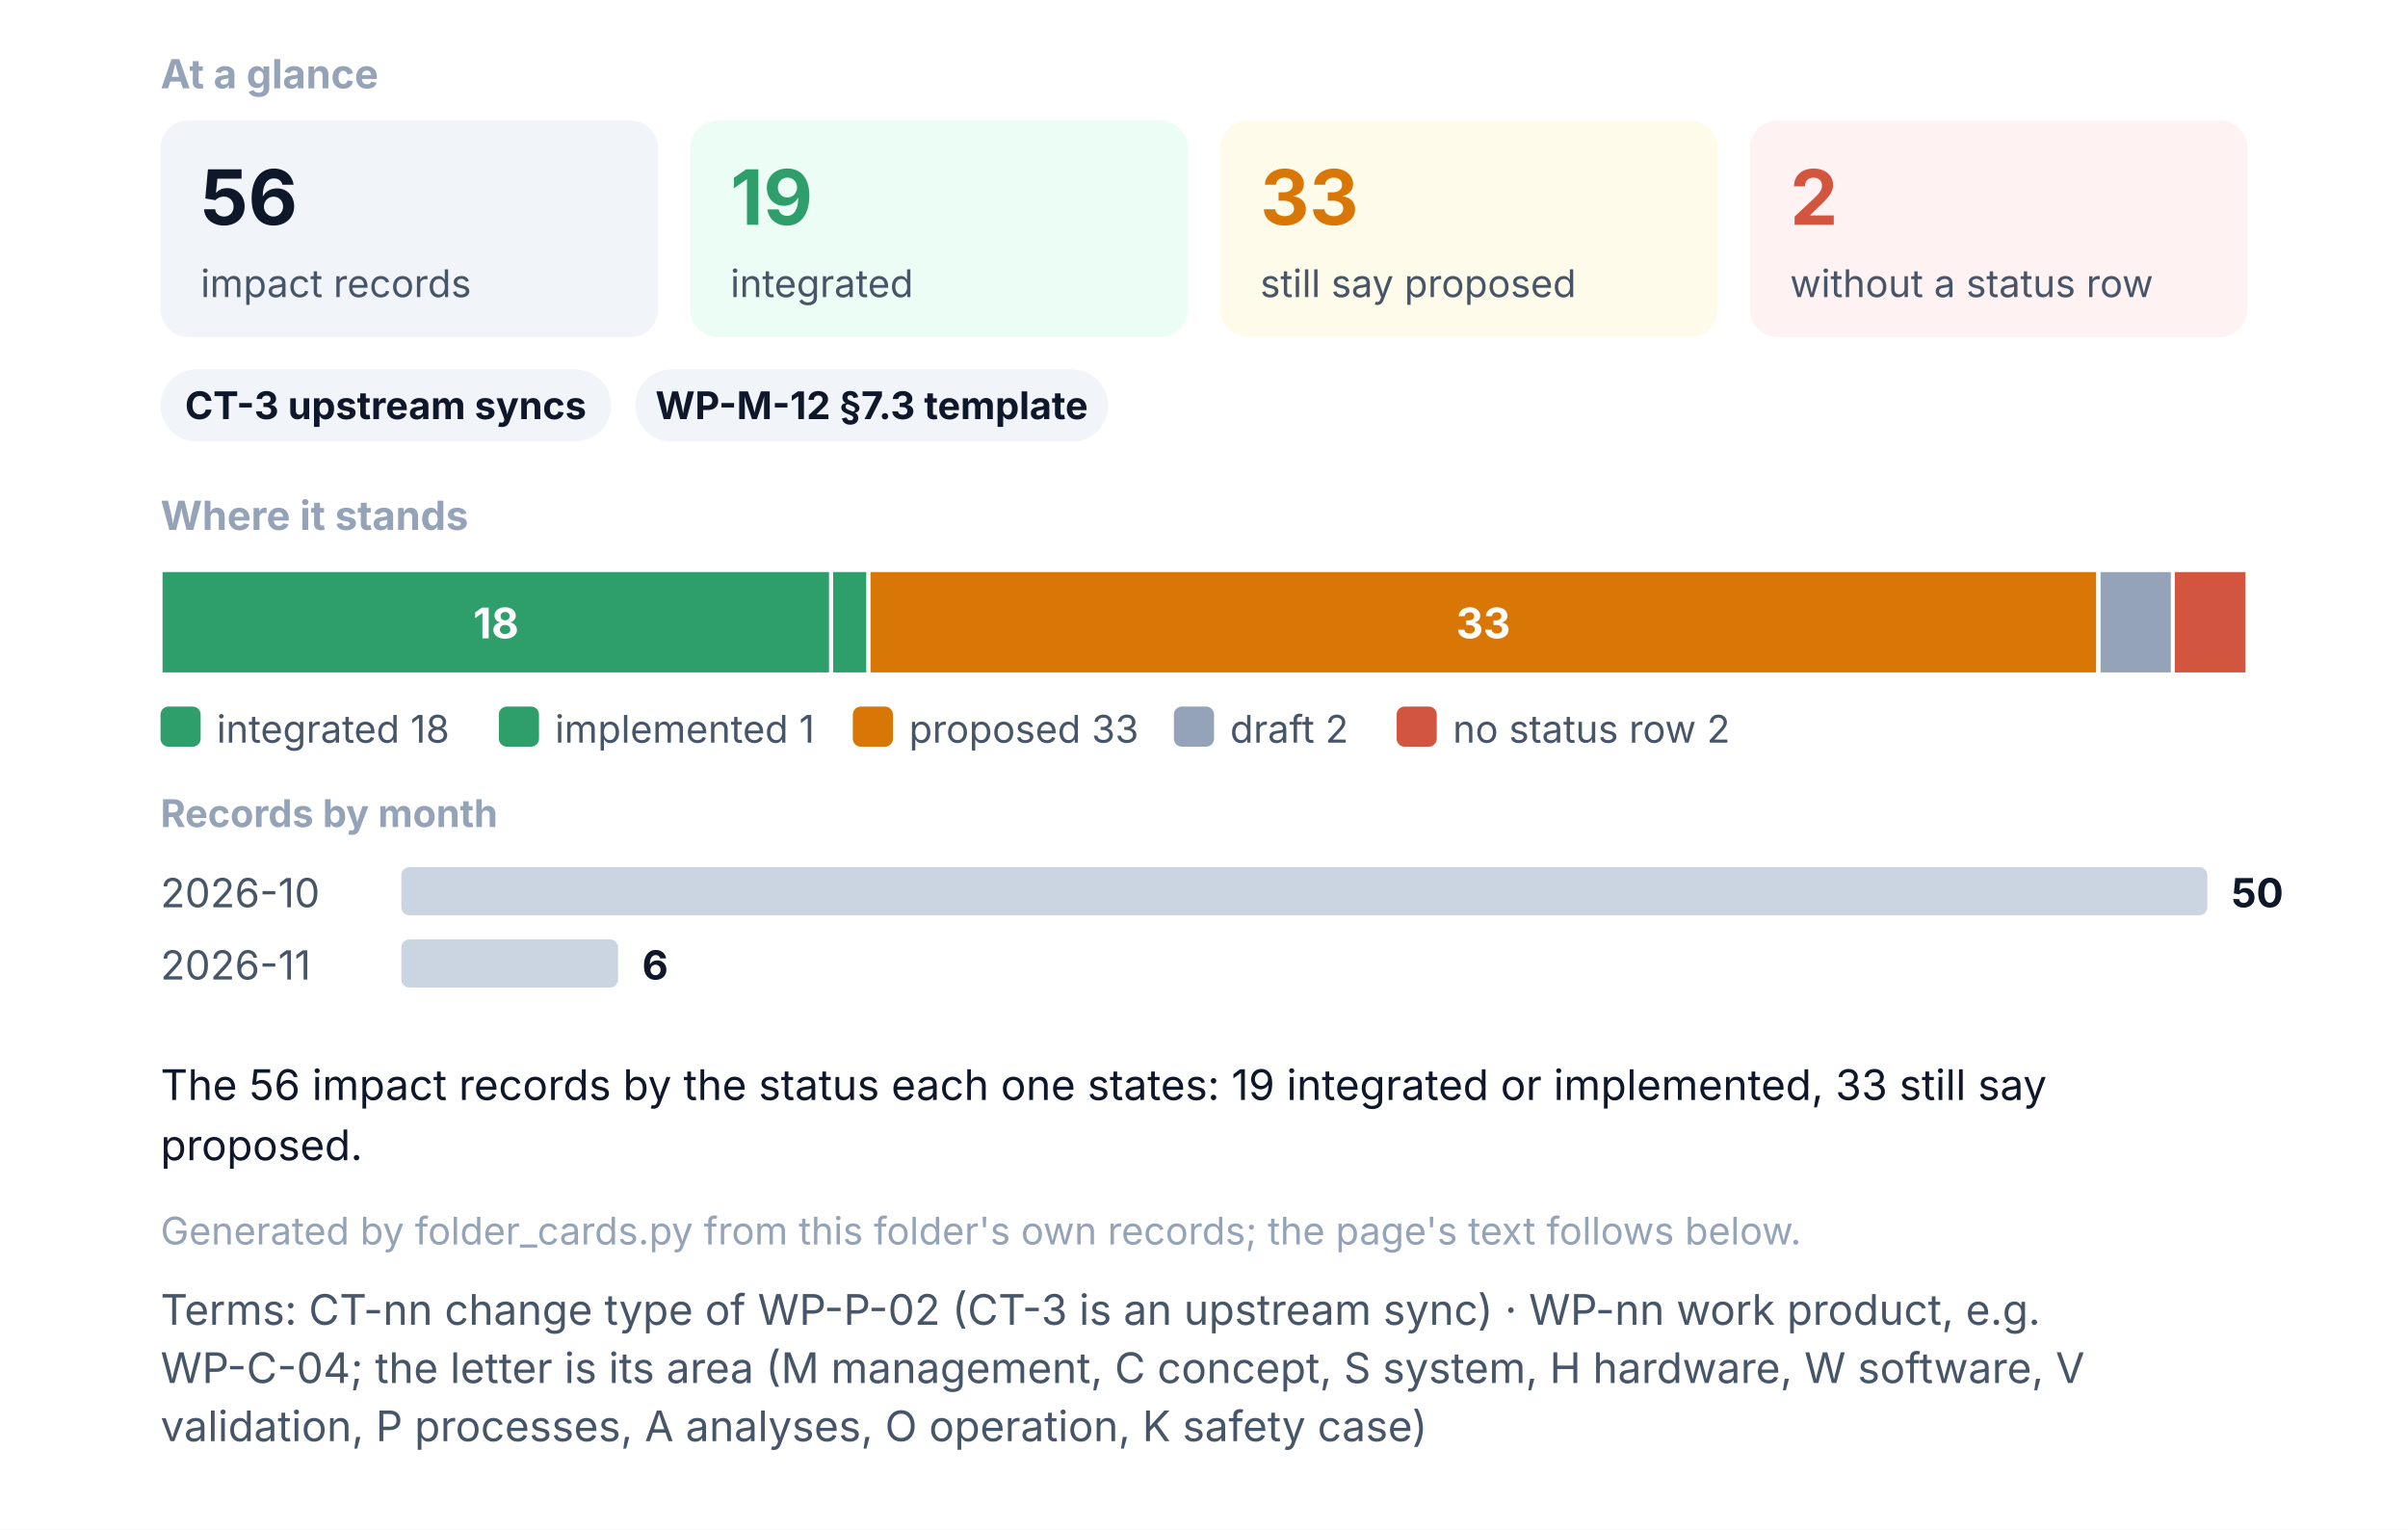
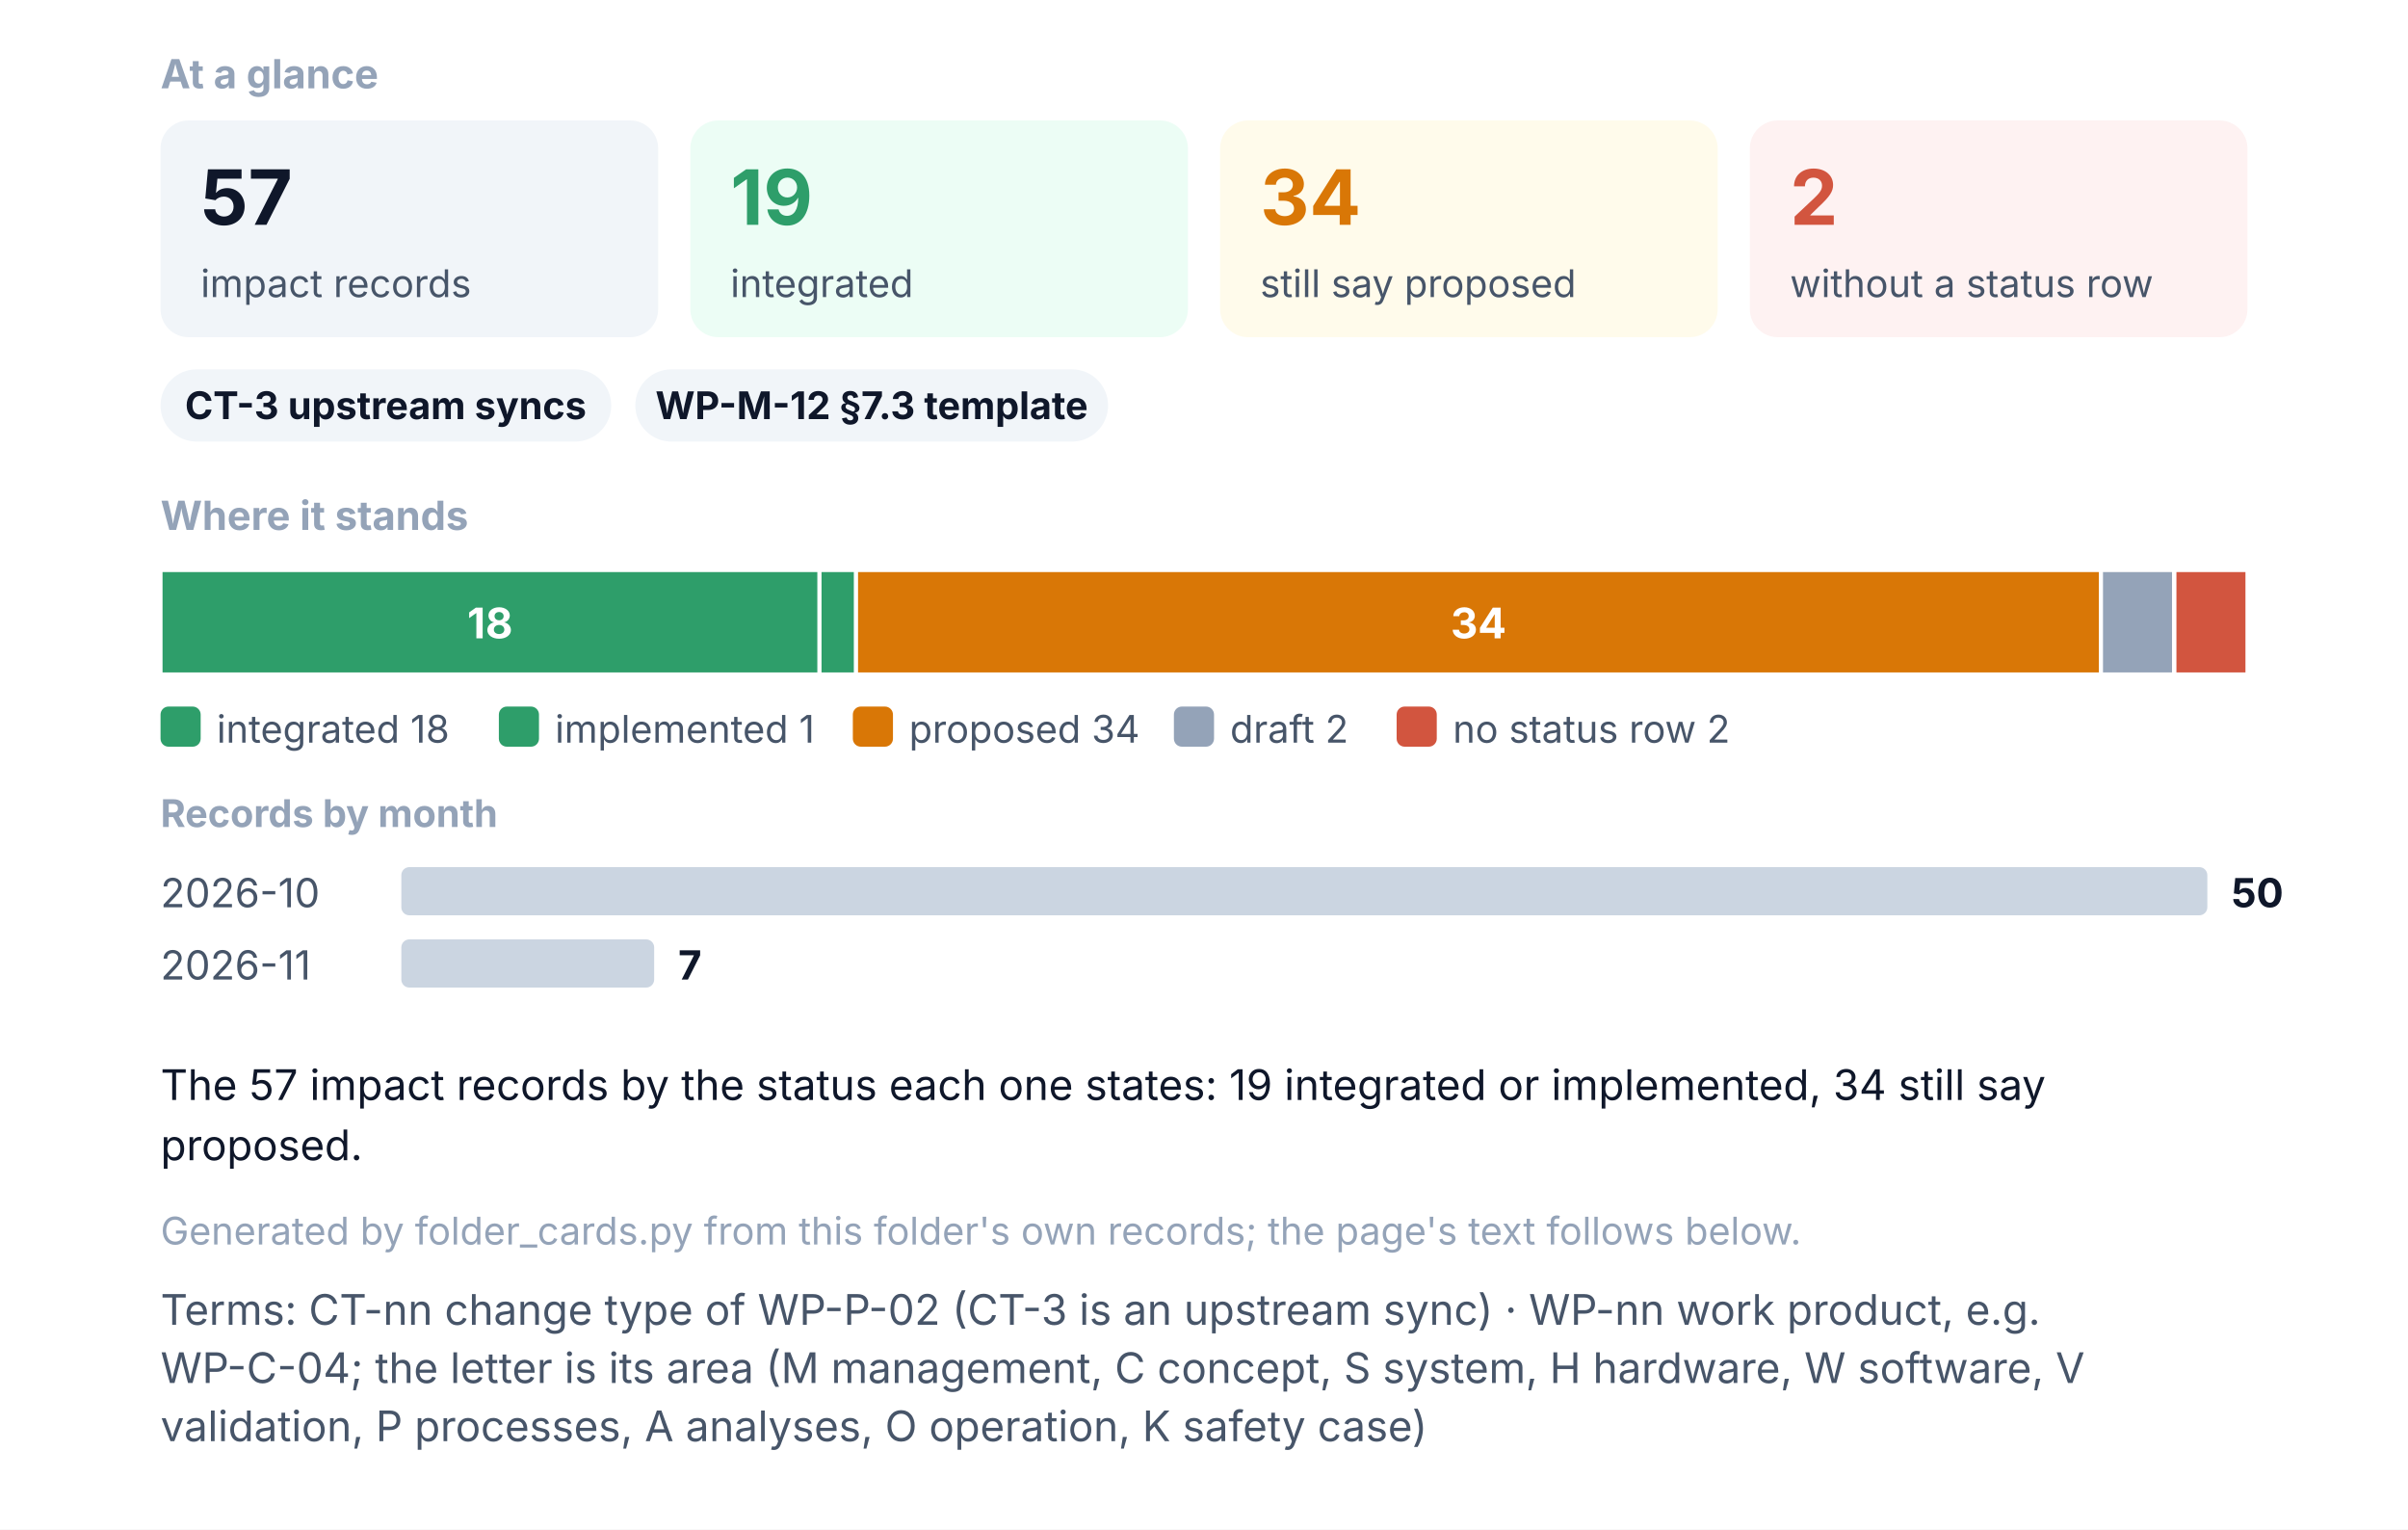
<svg xmlns="http://www.w3.org/2000/svg" width="600" height="381" viewBox="0 0 600 381" font-family="Inter, 'Segoe UI', Helvetica, Arial, sans-serif" role="img">
  <defs>
    <pattern id="hatch" patternUnits="userSpaceOnUse" width="6" height="6" patternTransform="rotate(45)">
      <rect width="6" height="6" fill="#F1F5F9" />
      <line x1="0" y1="0" x2="0" y2="6" stroke="#CBD5E1" stroke-width="2" />
    </pattern>
  </defs>
  <rect x="0" y="0" width="600" height="381" rx="0" fill="#FFFFFF" stroke="none" stroke-width="0" />
  <text x="40" y="22" font-size="10" fill="#94A3B8" font-weight="700">At a glance</text>
  <rect x="40" y="30" width="124" height="54" rx="7" fill="#F1F5F9" stroke="none" stroke-width="1.2" />
-   <text x="50" y="56" font-size="19" fill="#0F172A" font-weight="700">56</text>
+   <text x="50" y="56" font-size="19" fill="#0F172A" font-weight="700">57</text>
  <text x="50" y="74" font-size="9.5" fill="#475569">impact records</text>
  <rect x="172" y="30" width="124" height="54" rx="7" fill="#ECFDF5" stroke="none" stroke-width="1.2" />
  <text x="182" y="56" font-size="19" fill="#2E9E6A" font-weight="700">19</text>
  <text x="182" y="74" font-size="9.5" fill="#475569">integrated</text>
  <rect x="304" y="30" width="124" height="54" rx="7" fill="#FFFBEB" stroke="none" stroke-width="1.2" />
-   <text x="314" y="56" font-size="19" fill="#D97706" font-weight="700">33</text>
+   <text x="314" y="56" font-size="19" fill="#D97706" font-weight="700">34</text>
  <text x="314" y="74" font-size="9.5" fill="#475569">still say proposed</text>
  <rect x="436" y="30" width="124" height="54" rx="7" fill="#FEF2F2" stroke="none" stroke-width="1.2" />
  <text x="446" y="56" font-size="19" fill="#D2553F" font-weight="700">2</text>
  <text x="446" y="74" font-size="9.5" fill="#475569">without a status row</text>
  <rect x="40" y="92" width="112.3" height="18" rx="9.0" fill="#F1F5F9" stroke="none" stroke-width="1" />
  <text x="96.1" y="104.4" font-size="9.5" fill="#0F172A" font-weight="700" text-anchor="middle">CT-3 upstream syncs</text>
  <rect x="158.3" y="92" width="117.8" height="18" rx="9.0" fill="#F1F5F9" stroke="none" stroke-width="1" />
  <text x="217.2" y="104.4" font-size="9.5" fill="#0F172A" font-weight="700" text-anchor="middle">WP-M-12 §7.3 template</text>
  <text x="40" y="132" font-size="10" fill="#94A3B8" font-weight="700">Where it stands</text>
-   <rect x="40" y="142" width="167.1" height="26" rx="0" fill="#2E9E6A" stroke="#FFFFFF" stroke-width="1" />
-   <text x="123.6" y="159" font-size="10.5" fill="#FFFFFF" font-weight="700" text-anchor="middle">18</text>
-   <rect x="207.1" y="142" width="9.3" height="26" rx="0" fill="#2E9E6A" stroke="#FFFFFF" stroke-width="1" />
-   <rect x="216.4" y="142" width="306.4" height="26" rx="0" fill="#D97706" stroke="#FFFFFF" stroke-width="1" />
-   <text x="369.6" y="159" font-size="10.5" fill="#FFFFFF" font-weight="700" text-anchor="middle">33</text>
-   <rect x="522.9" y="142" width="18.6" height="26" rx="0" fill="#94A3B8" stroke="#FFFFFF" stroke-width="1" />
-   <rect x="541.4" y="142" width="18.6" height="26" rx="0" fill="#D2553F" stroke="#FFFFFF" stroke-width="1" />
+   <rect x="40" y="142" width="164.2" height="26" rx="0" fill="#2E9E6A" stroke="#FFFFFF" stroke-width="1" />
+   <text x="122.1" y="159" font-size="10.5" fill="#FFFFFF" font-weight="700" text-anchor="middle">18</text>
+   <rect x="204.2" y="142" width="9.1" height="26" rx="0" fill="#2E9E6A" stroke="#FFFFFF" stroke-width="1" />
+   <rect x="213.3" y="142" width="310.2" height="26" rx="0" fill="#D97706" stroke="#FFFFFF" stroke-width="1" />
+   <text x="368.4" y="159" font-size="10.5" fill="#FFFFFF" font-weight="700" text-anchor="middle">34</text>
+   <rect x="523.5" y="142" width="18.2" height="26" rx="0" fill="#94A3B8" stroke="#FFFFFF" stroke-width="1" />
+   <rect x="541.8" y="142" width="18.2" height="26" rx="0" fill="#D2553F" stroke="#FFFFFF" stroke-width="1" />
  <rect x="40" y="176" width="10" height="10" rx="2" fill="#2E9E6A" stroke="none" stroke-width="1.2" />
  <text x="54" y="185" font-size="9.5" fill="#475569">integrated 18</text>
  <rect x="124.3" y="176" width="10" height="10" rx="2" fill="#2E9E6A" stroke="none" stroke-width="1.2" />
  <text x="138.3" y="185" font-size="9.5" fill="#475569">implemented 1</text>
  <rect x="212.5" y="176" width="10" height="10" rx="2" fill="#D97706" stroke="none" stroke-width="1.2" />
-   <text x="226.5" y="185" font-size="9.5" fill="#475569">proposed 33</text>
+   <text x="226.5" y="185" font-size="9.5" fill="#475569">proposed 34</text>
  <rect x="292.5" y="176" width="10" height="10" rx="2" fill="#94A3B8" stroke="none" stroke-width="1.2" />
  <text x="306.5" y="185" font-size="9.5" fill="#475569">draft 2</text>
  <rect x="348" y="176" width="10" height="10" rx="2" fill="#D2553F" stroke="none" stroke-width="1.2" />
  <text x="362" y="185" font-size="9.5" fill="#475569">no status row 2</text>
  <text x="40" y="206" font-size="9.5" fill="#94A3B8" font-weight="700">Records by month</text>
  <text x="40" y="226" font-size="10" fill="#475569">2026-10</text>
  <rect x="100" y="216" width="450" height="12" rx="2" fill="#CBD5E1" stroke="none" stroke-width="1.2" />
  <text x="556" y="226" font-size="10" fill="#0F172A" font-weight="700">50</text>
  <text x="40" y="244" font-size="10" fill="#475569">2026-11</text>
-   <rect x="100" y="234" width="54" height="12" rx="2" fill="#CBD5E1" stroke="none" stroke-width="1.2" />
-   <text x="160" y="244" font-size="10" fill="#0F172A" font-weight="700">6</text>
-   <text x="40" y="274" font-size="10.5" fill="#0F172A">The 56 impact records by the status each one states: 19 integrated or implemented, 33 still say</text>
+   <rect x="100" y="234" width="63" height="12" rx="2" fill="#CBD5E1" stroke="none" stroke-width="1.2" />
+   <text x="169" y="244" font-size="10" fill="#0F172A" font-weight="700">7</text>
+   <text x="40" y="274" font-size="10.5" fill="#0F172A">The 57 impact records by the status each one states: 19 integrated or implemented, 34 still say</text>
  <text x="40" y="289" font-size="10.5" fill="#0F172A">proposed.</text>
  <text x="40" y="310" font-size="9.5" fill="#94A3B8">Generated by folder_cards.py from this folder's own records; the page's text follows below.</text>
  <g class="terms">
    <text x="40" y="330" font-size="10.5" fill="#475569">Terms: CT-nn change type of WP-P-02 (CT-3 is an upstream sync) · WP-nn work product, e.g.</text>
    <text x="40" y="344.5" font-size="10.5" fill="#475569">WP-C-04; the letter is its area (M management, C concept, S system, H hardware, W software, V</text>
    <text x="40" y="359" font-size="10.5" fill="#475569">validation, P processes, A analyses, O operation, K safety case)</text>
  </g>
</svg>
